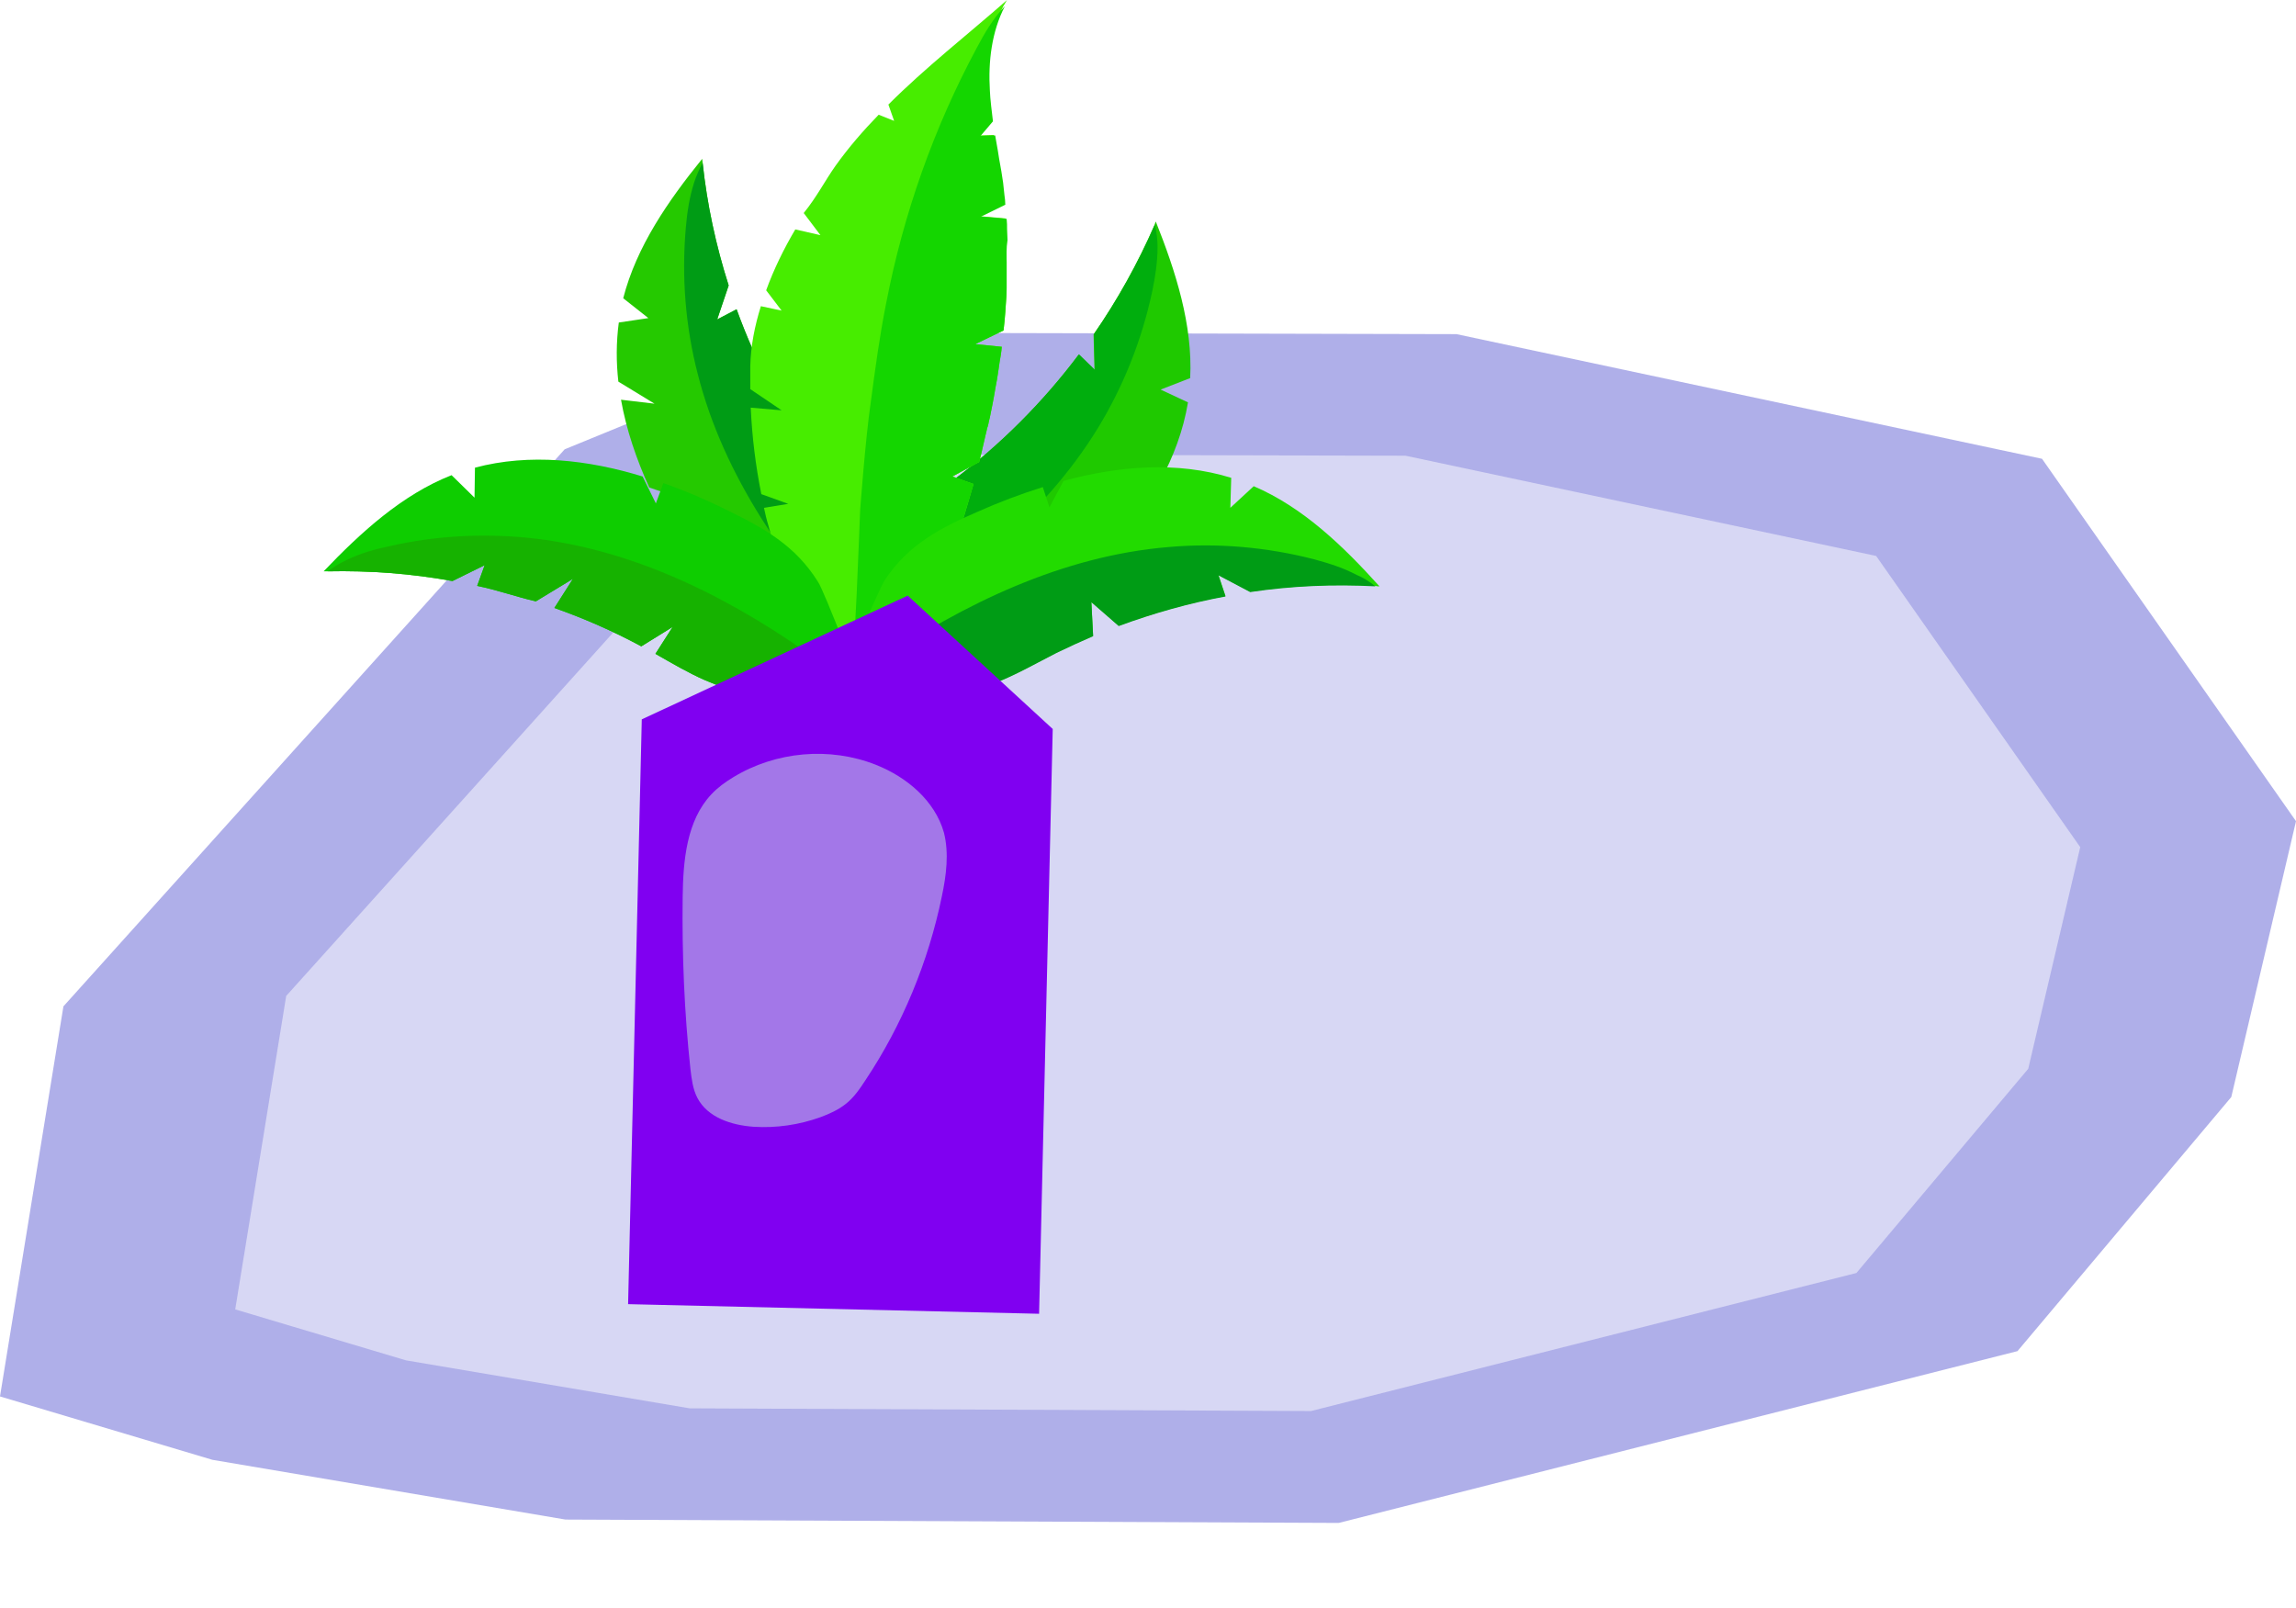
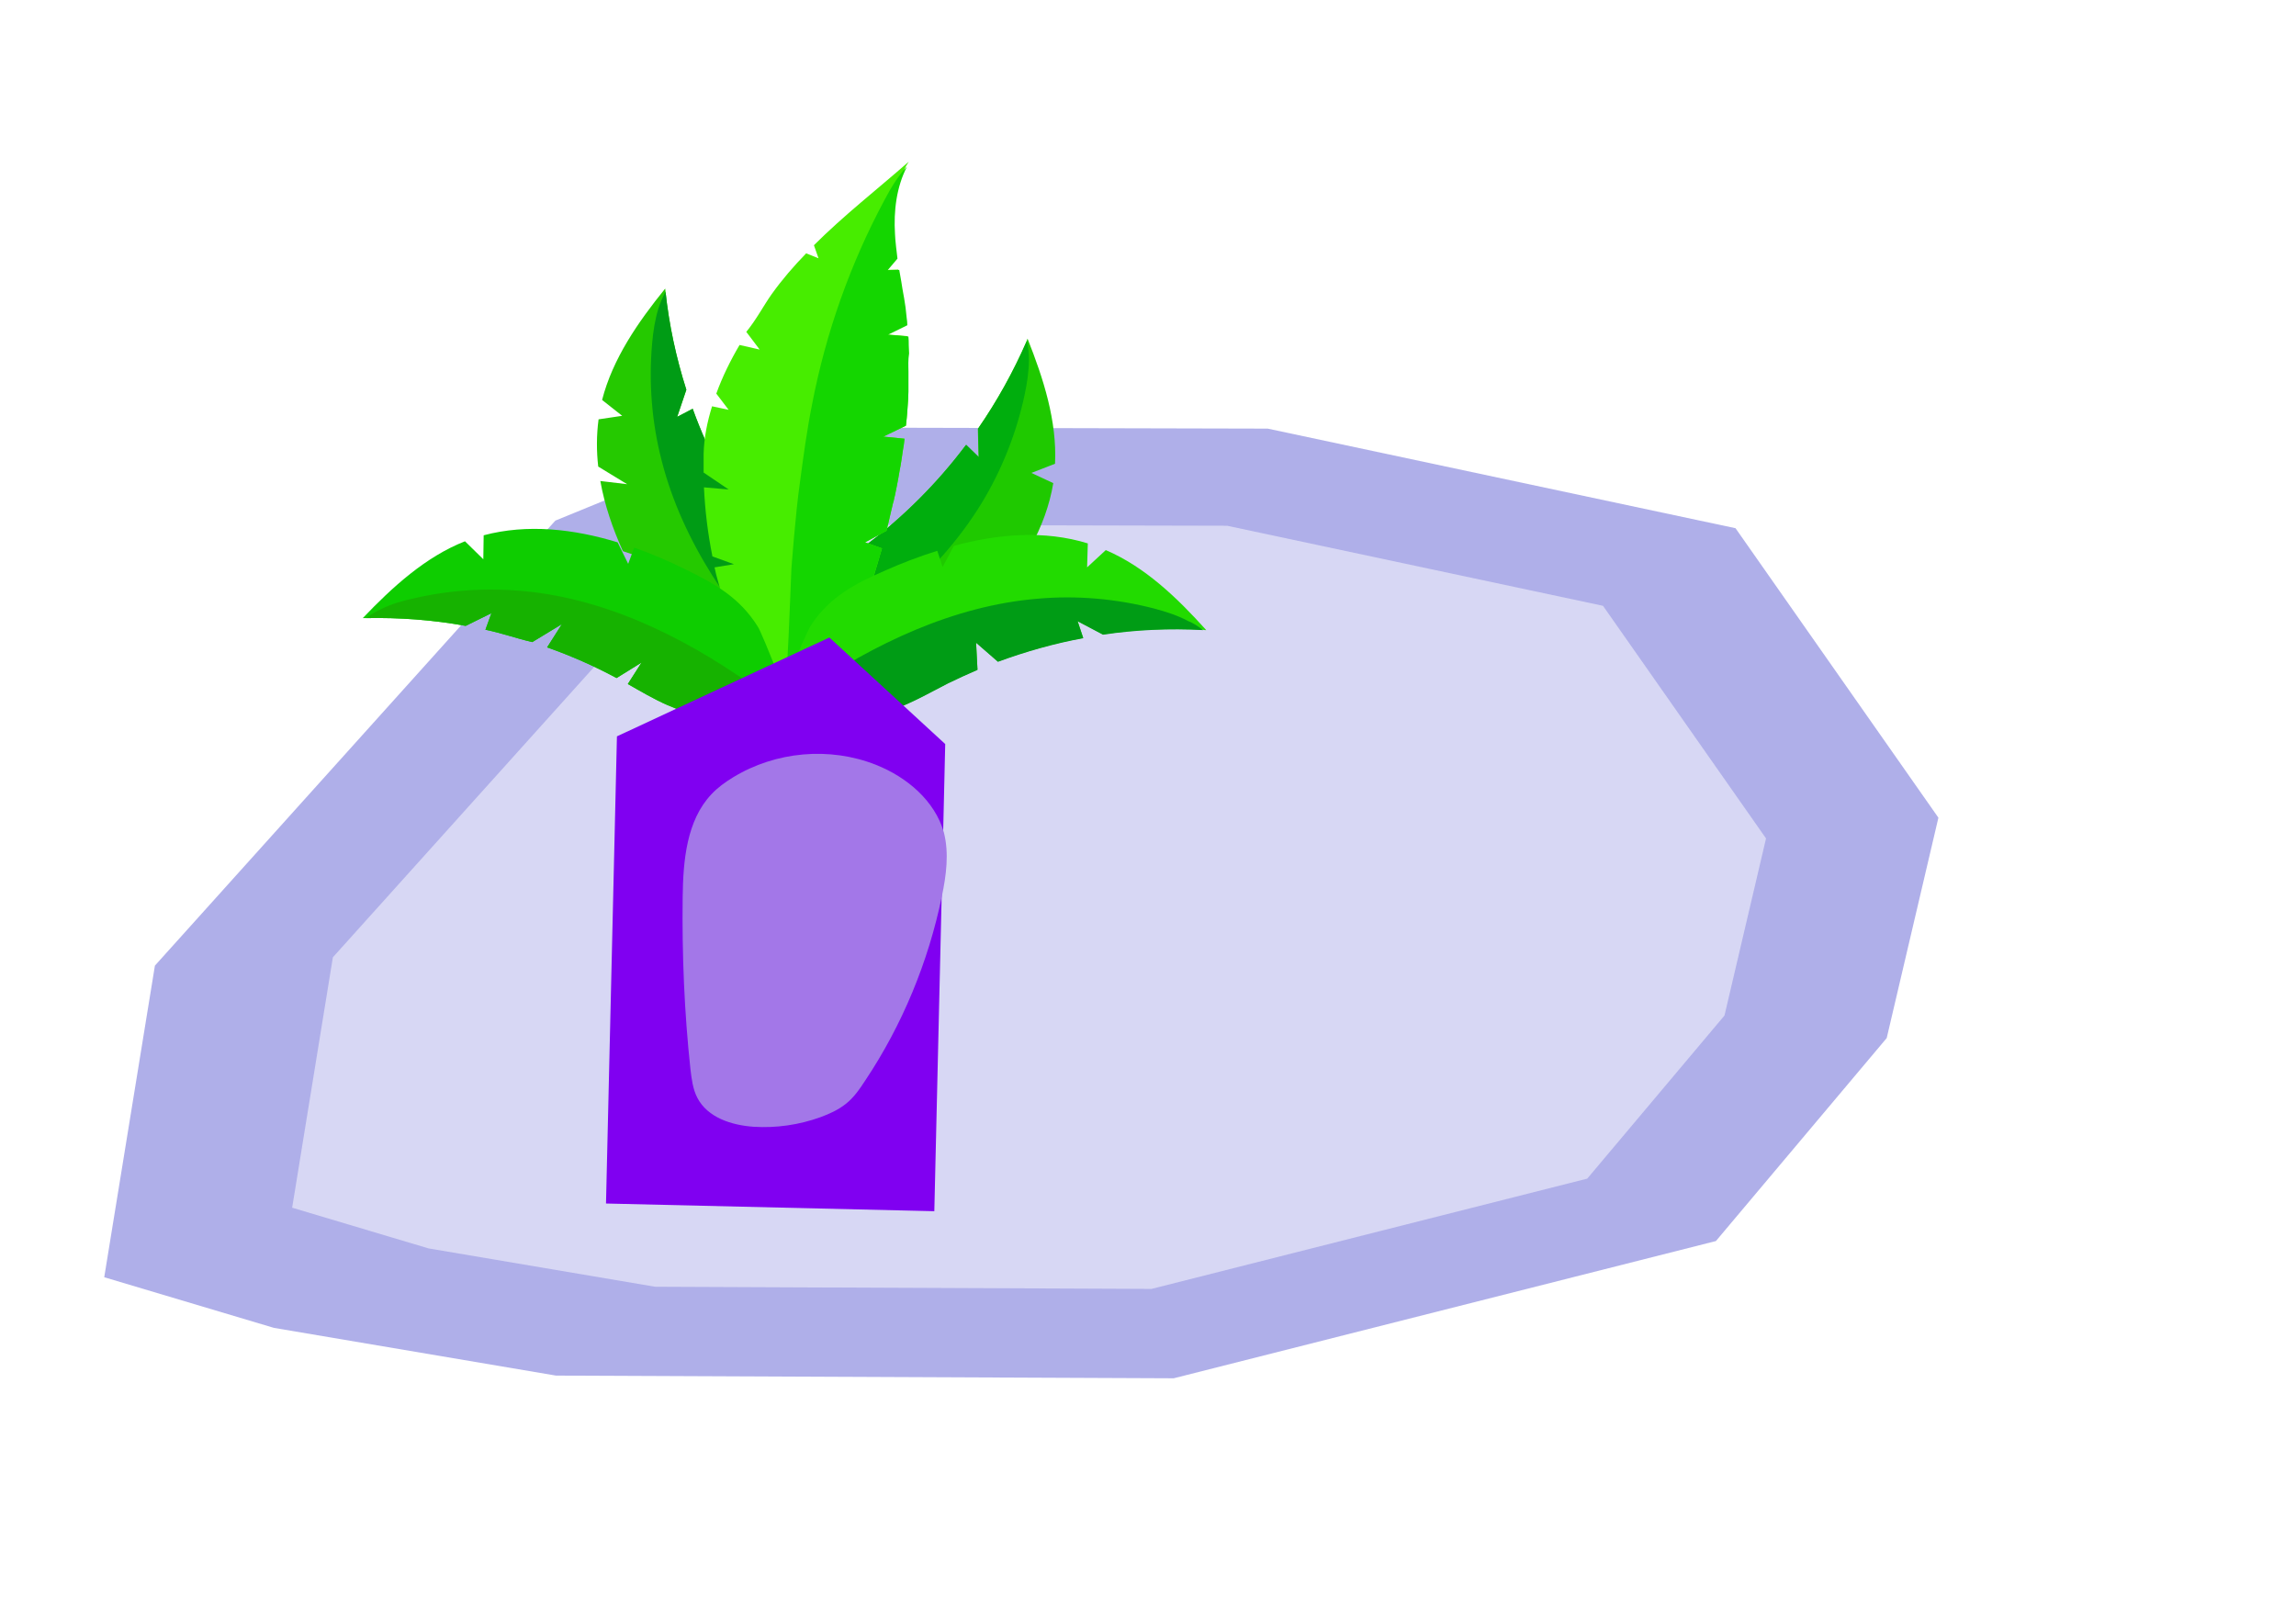
<svg xmlns="http://www.w3.org/2000/svg" xmlns:ns1="http://www.openswatchbook.org/uri/2009/osb" width="115.094mm" height="80.598mm" viewBox="0 0 115.094 80.598" version="1.1" id="svg8">
  <defs id="defs2">
    <linearGradient id="linearGradient3272" ns1:paint="solid">
      <stop style="stop-color:#808000;stop-opacity:1;" offset="0" id="stop3270" />
    </linearGradient>
    <clipPath clipPathUnits="userSpaceOnUse" id="clipPath1593">
      <path style="fill:none;stroke:#000000;stroke-width:1.852px;stroke-linecap:butt;stroke-linejoin:miter;stroke-opacity:1" d="M -115.631,674.623 286.731,265.636 659.526,697.004 Z" id="path1595" clip-path="none" />
    </clipPath>
    <clipPath clipPathUnits="userSpaceOnUse" id="clipPath1489">
      <rect style="opacity:1;fill:none;fill-opacity:1;stroke:#2a2aff;stroke-width:1.637;stroke-miterlimit:4;stroke-dasharray:none;stroke-opacity:1" id="rect1491" width="167.572" height="107.581" x="33.287" y="21.547" />
    </clipPath>
  </defs>
  <g id="layer1" transform="translate(-51.3473,-33.11974)">
-     <g id="g1678" transform="matrix(0.7718135,0,0,0.7718135,17.83309,14.0551)" clip-path="url(#clipPath1489)">
+     <g id="g1678" transform="matrix(0.6165642,0,0,0.6165642,29.79995,25.99601)" clip-path="url(#clipPath1489)">
      <path style="opacity:1;fill:#afafe9;fill-opacity:1;stroke:none;stroke-width:0.657;stroke-miterlimit:4;stroke-dasharray:none;stroke-opacity:1" d="m 176.049,54.501 16.495,23.538 -4.203,17.918 -13.886,16.504 -44.083,11.159 -50.223,-0.219 -22.93,-3.88 -13.797,-4.117 4.12,-25.337 32.555,-36.182 18.494,-7.574 39.425,0.093 z" id="path1006" />
      <path id="path919" d="m 165.275,60.811 13.255,18.914 -3.378,14.399 -11.158,13.262 -35.424,8.967 -40.358,-0.176 -18.426,-3.118 L 58.7,109.75 62.011,89.39 88.172,60.314 103.033,54.228 l 31.681,0.074 z" style="opacity:1;fill:#d7d7f4;fill-opacity:1;stroke:none;stroke-width:0.528;stroke-miterlimit:4;stroke-dasharray:none;stroke-opacity:1" />
      <g transform="matrix(3.140753,0,0,3.140753,-364.2201,-146.5524)" id="g917">
        <g id="g2696" transform="matrix(0.09124242,0,0,0.09124242,76.59209,21.59686)">
          <g id="g2668">
            <path id="path2664" d="m 786.2,514.5 c 0,0.2 -24.9,-5.8 -27.2,-6.8 -8.7,-4 -13.4,-10.3 -18.6,-18.1 -2.8,-4.3 -5.6,-8.9 -8,-13.7 l 4.3,-2.3 -6.5,-2.2 c -2.9,-6.4 -5.2,-13.1 -6.4,-19.9 l 7.6,0.9 -8.2,-5 c -0.5,-4.4 -0.5,-8.9 0.1,-13.4 0,0 0,0 0,0 l 6.7,-1 -5.7,-4.5 c 3,-11.7 10.2,-22.1 17.9,-31.6 0,0.3 0.1,0.6 0.1,0.9 1,9.4 3,18.7 5.9,27.8 l -2.6,7.7 4.4,-2.3 c 4.6,12.7 11,24.8 18.9,35.7 3.1,4.2 6.4,8.3 9.1,12.8 6.7,11.1 7.7,22.3 8,34.8 0.2,0.1 0.2,0.1 0.2,0.2 z" style="fill:#25c900" />
            <path id="path2666" d="m 786.2,514.3 c -3,-2.3 -5.7,-5 -8.3,-7.7 -16.5,-17.4 -30.8,-37.7 -36.7,-60.9 -2.8,-10.8 -3.7,-22.1 -2.7,-33.3 0.3,-3.4 0.8,-6.7 1.8,-9.9 0.5,-1.6 1.2,-3.2 2,-4.7 1,9.4 3,18.7 5.9,27.8 l -2.6,7.7 4.4,-2.3 c 4.6,12.7 11,24.8 18.9,35.7 3.1,4.2 6.4,8.3 9.1,12.8 6.9,11 7.9,22.2 8.2,34.8 z" style="fill:#009c15" />
          </g>
          <g id="g2674">
            <path id="path2670" d="m 768.6,510.4 c -0.1,0.2 25.5,1.8 28,1.5 9.5,-1.2 15.9,-5.9 23.1,-11.8 4,-3.3 7.9,-6.9 11.7,-10.7 l -3.5,-3.4 6.8,-0.2 c 8.6,-9.7 15.5,-21 17.6,-33.7 0,0 0,0 0,0 l -6.2,-2.9 6.7,-2.6 c 0.6,-12.1 -3.3,-24.2 -7.8,-35.5 -0.1,0.3 -0.2,0.5 -0.3,0.8 -3.8,8.7 -8.4,17 -13.8,24.8 l 0.2,8.1 -3.6,-3.5 c -8.1,10.8 -17.8,20.5 -28.6,28.6 -4.2,3.1 -8.6,6.1 -12.5,9.5 -9.7,8.6 -13.9,19 -17.9,30.9 0.2,-0.1 0.2,0 0.1,0.1 z" style="fill:#1fc900" />
            <path id="path2672" d="m 768.7,510.2 c 3.5,-1.3 6.9,-3.1 10.2,-4.9 20.9,-11.8 40.5,-27 53,-47.4 5.8,-9.5 10,-20.1 12.3,-31 0.7,-3.3 1.2,-6.7 1.2,-10 0,-1.7 -0.2,-3.4 -0.6,-5.1 -3.8,8.7 -8.4,17 -13.8,24.8 l 0.2,8.1 -3.6,-3.5 c -8.1,10.8 -17.8,20.5 -28.6,28.6 -4.2,3.1 -8.6,6.1 -12.5,9.5 -9.6,8.5 -13.8,19 -17.8,30.9 z" style="fill:#00ae0d" />
          </g>
          <g id="g2680">
            <path id="path2676" d="m 811.2,420.4 c 0,0.7 0,1.4 0,2.2 0,0.5 0,0.9 0,1.4 0,0.3 0,0.5 0,0.8 0,0.5 0,1 0,1.4 0,1.3 -0.1,2.6 -0.2,3.9 0,0.5 -0.1,1 -0.1,1.5 0,0.4 -0.1,0.8 -0.1,1.2 0,0.4 -0.1,0.8 -0.1,1.1 -0.1,0.6 -0.1,1.3 -0.2,1.9 l -6.4,3.1 6,0.6 c -0.1,1.2 -0.3,2.4 -0.5,3.5 -0.1,0.5 -0.1,0.9 -0.2,1.4 -0.1,0.9 -0.3,1.8 -0.4,2.6 -0.1,0.5 -0.2,1.1 -0.3,1.6 -0.1,0.8 -0.3,1.5 -0.4,2.3 -0.1,0.6 -0.2,1.1 -0.3,1.6 -0.2,1 -0.4,2 -0.6,3 -0.1,0.3 -0.1,0.5 -0.2,0.8 -0.1,0.5 -0.2,1.1 -0.4,1.6 -0.1,0.6 -0.3,1.2 -0.4,1.7 -0.2,0.9 -0.4,1.7 -0.6,2.6 -0.1,0.4 -0.2,0.9 -0.3,1.3 -0.2,0.7 -0.3,1.3 -0.5,2 0,0 0,0 0,0.1 l -6.1,3.3 4.8,1.7 c -0.4,1.4 -0.8,2.7 -1.2,4.1 -0.2,0.7 -0.4,1.4 -0.6,2 -0.2,0.7 -0.4,1.4 -0.7,2.2 -0.4,1.3 -0.8,2.5 -1.2,3.8 -0.2,0.7 -0.5,1.4 -0.7,2.1 -0.1,0.4 -0.3,0.9 -0.4,1.3 -0.5,1.6 -1.1,3.2 -1.7,4.7 -0.5,1.3 -0.9,2.6 -1.4,3.9 -0.5,1.3 -1,2.6 -1.5,3.9 -0.5,1.3 -1,2.6 -1.5,3.9 -1.5,3.8 -3.1,7.7 -5.6,10.9 -2.3,3 -6.2,4.9 -10,5.4 -0.3,0.1 -0.7,0.1 -1,0.1 -1.7,0.2 -5.8,-6.3 -6.6,-7.6 -1.9,-2.9 -3.8,-6.2 -5,-9.5 -2.6,-7.2 -5.4,-14.3 -7.4,-21.8 -0.4,-1.3 -0.7,-2.6 -1,-4 l 5.5,-0.9 -6.1,-2.2 c -1.3,-6.5 -2.1,-13 -2.4,-19.6 l 7,0.6 -7.1,-4.8 c 0,-1.7 0,-3.5 0,-5.2 0.1,-4.6 1,-9.1 2.4,-13.6 l 4.7,1 -3.5,-4.6 c 1.7,-4.7 4,-9.4 6.6,-13.8 l 5.7,1.3 -3.7,-4.9 c 0,0 -0.1,-0.1 -0.1,-0.1 v 0 c 3,-3.7 4.8,-7.3 7.2,-10.7 3,-4.2 6.3,-8 9.8,-11.6 v 0 l 3.5,1.4 v 0 l -1.3,-3.7 c 8.4,-8.4 17.9,-15.8 26.9,-23.7 -0.3,0.4 -0.5,0.9 -0.8,1.3 -3,5.8 -3.8,12.6 -3.4,19.1 0,0.5 0.1,1.1 0.1,1.6 0.1,0.7 0.1,1.3 0.2,2 0.1,1.1 0.3,2.3 0.4,3.4 l -2.8,3.3 3.3,-0.1 c 0.2,1.1 0.4,2.2 0.6,3.4 0.1,0.6 0.2,1.3 0.3,1.9 0.2,0.9 0.3,1.9 0.5,2.8 0.1,0.9 0.3,1.7 0.4,2.6 0.1,0.9 0.2,1.9 0.3,2.8 0.1,0.7 0.2,1.5 0.2,2.2 l -5.5,2.7 5.8,0.5 c 0.1,0.8 0.1,1.6 0.1,2.4 0,0.8 0.1,1.6 0.1,2.4 0,2 0.1,3.6 0.1,5.2 z" style="fill:#47ed00" />
            <path id="path2678" d="m 811.2,420.4 c 0,0.7 0,1.4 0,2.2 0,0.5 0,0.9 0,1.4 0,0.3 0,0.5 0,0.8 0,0.5 0,1 0,1.4 0,1.3 -0.1,2.6 -0.2,3.9 0,0.5 -0.1,1 -0.1,1.5 0,0.4 -0.1,0.8 -0.1,1.2 0,0.4 -0.1,0.8 -0.1,1.1 -0.1,0.6 -0.1,1.3 -0.2,1.9 l -6.4,3.1 6,0.6 c -0.1,1.2 -0.3,2.4 -0.5,3.5 -0.1,0.5 -0.1,0.9 -0.2,1.4 -0.1,0.9 -0.3,1.8 -0.4,2.6 -0.1,0.5 -0.2,1.1 -0.3,1.6 -0.1,0.8 -0.3,1.5 -0.4,2.3 -0.1,0.6 -0.2,1.1 -0.3,1.6 -0.2,1 -0.4,2 -0.6,3 -0.1,0.3 -0.1,0.5 -0.2,0.8 -0.1,0.5 -0.2,1.1 -0.4,1.6 -0.1,0.6 -0.3,1.2 -0.4,1.7 -0.2,0.9 -0.4,1.7 -0.6,2.6 -0.1,0.4 -0.2,0.9 -0.3,1.3 -0.2,0.7 -0.3,1.3 -0.5,2 0,0 0,0 0,0.1 l -6.1,3.3 4.8,1.7 c -0.4,1.4 -0.8,2.7 -1.2,4.1 -0.2,0.7 -0.4,1.4 -0.6,2 -0.2,0.7 -0.4,1.4 -0.7,2.2 -0.4,1.3 -0.8,2.5 -1.2,3.8 -0.2,0.7 -0.5,1.4 -0.7,2.1 -0.1,0.4 -0.3,0.9 -0.4,1.3 -0.5,1.6 -1.1,3.2 -1.7,4.7 -0.5,1.3 -0.9,2.6 -1.4,3.9 -0.5,1.3 -1,2.6 -1.5,3.9 -0.5,1.3 -1,2.6 -1.5,3.9 -1.5,3.8 -3.1,7.7 -5.6,10.9 -2.3,3 -6.2,4.9 -10,5.4 -0.1,-1.2 -0.2,-2.4 -0.2,-3.5 -0.4,-6.5 -0.2,-13 0.2,-19.5 0.3,-6.4 0.8,-19.3 0.8,-19.3 0,0 1.2,-16.2 2.4,-24.4 1,-7.5 2,-15 3.5,-22.5 3.9,-20.2 10.8,-39.7 20.5,-57.8 1.8,-3.4 3.8,-6.8 6.4,-9.5 -3,5.8 -3.8,12.6 -3.4,19.1 0,0.5 0.1,1.1 0.1,1.6 0.1,0.7 0.1,1.3 0.2,2 0.1,1.1 0.3,2.3 0.4,3.4 l -2.8,3.3 3.3,-0.1 c 0.2,1.1 0.4,2.2 0.6,3.4 0.1,0.6 0.2,1.3 0.3,1.9 0.2,0.9 0.3,1.9 0.5,2.8 0.1,0.9 0.3,1.7 0.4,2.6 0.1,0.9 0.2,1.9 0.3,2.8 0.1,0.7 0.2,1.5 0.2,2.2 l -5.5,2.7 5.8,0.5 c 0.1,0.8 0.1,1.6 0.1,2.4 0,0.8 0.1,1.6 0.1,2.4 -0.3,1.9 -0.2,3.5 -0.2,5.1 z" style="fill:#14d600" />
          </g>
          <g id="g2688">
            <g id="g2684">
              <path id="path2682" d="m 895.7,493.8 c -0.3,0 -0.6,0 -0.9,-0.1 -9.5,-0.5 -19,-0.1 -28.4,1.3 l -7.2,-3.8 1.6,4.8 c -8.2,1.5 -16.3,3.8 -24.2,6.7 l -6.2,-5.4 0.4,7.7 c -2.8,1.2 -5.6,2.5 -8.3,3.8 -4.7,2.4 -9.2,5 -14.1,6.9 -12,4.8 -23.2,3.9 -35.7,2.2 -0.1,0 -0.1,0 -0.2,0 -0.2,0 9.7,-23.6 11.2,-25.7 5.3,-7.9 12.4,-11.6 20.9,-15.3 4.7,-2.1 9.7,-4 14.8,-5.6 l 1.5,4.6 3.2,-6 c 12.5,-3.4 25.7,-4.5 38,-0.7 0,0 0,0 0,0 l -0.2,6.8 5.3,-4.9 c 11.2,4.8 20.3,13.6 28.5,22.7 z" style="fill:#22db00" />
            </g>
            <path id="path2686" d="m 894.8,493.8 c -9.5,-0.5 -19,-0.1 -28.4,1.3 l -7.2,-3.8 1.6,4.8 c -8.2,1.5 -16.3,3.8 -24.2,6.7 l -6.2,-5.4 0.4,7.7 c -2.8,1.2 -5.6,2.5 -8.3,3.8 -4.7,2.4 -9.2,5 -14.1,6.9 -12,4.8 -23.2,3.9 -35.7,2.2 2.7,-2.6 5.8,-4.8 9,-6.9 19.8,-13.4 42.2,-24.2 66.1,-26.2 11.1,-1 22.4,0 33.2,2.8 3.3,0.9 6.5,1.9 9.5,3.5 1.5,0.6 2.9,1.5 4.3,2.6 z" style="fill:#009c15" />
          </g>
          <g id="g2694">
            <path id="path2690" d="m 778.7,518.5 c -0.1,0 -0.1,0 -0.2,0 -12.5,1.3 -23.7,1.8 -35.6,-3.4 -3.9,-1.7 -7.6,-3.9 -11.3,-6 l 3.9,-6.1 -7.1,4.4 c -6.3,-3.4 -12.9,-6.3 -19.7,-8.7 l 4.2,-6.6 -8.4,5.1 v 0 c -4.4,-1 -8.8,-2.6 -13.3,-3.5 l 1.7,-4.7 -7.3,3.6 c -9.3,-1.7 -18.8,-2.4 -28.3,-2.2 -0.3,0 -0.6,0 -0.9,0 8.4,-8.8 17.8,-17.4 29,-21.8 l 5.2,5.1 0.1,-6.8 c 0,0 0,0 0,0 12.4,-3.3 25.6,-1.8 38,2 l 3,6.1 1.7,-4.6 c 5.1,1.8 10,3.9 14.6,6.2 8.4,4.1 15.3,8 20.4,16.1 1.4,1.9 10.5,25.7 10.3,25.8 z" style="fill:#0ecd00" />
            <path id="path2692" d="m 778.5,518.5 c -12.5,1.3 -23.7,1.8 -35.6,-3.4 -3.9,-1.7 -7.6,-3.9 -11.3,-6 l 3.9,-6.1 -7.1,4.4 c -6.3,-3.4 -12.9,-6.3 -19.7,-8.7 l 4.2,-6.6 -8.4,5.1 v 0 c -4.4,-1 -8.8,-2.6 -13.3,-3.5 l 1.7,-4.7 -7.3,3.6 c -9.3,-1.7 -18.8,-2.4 -28.3,-2.2 1.4,-1 2.8,-1.9 4.4,-2.6 3,-1.5 6.3,-2.4 9.6,-3.1 10.9,-2.5 22.2,-3 33.3,-1.7 23.8,2.9 45.8,14.4 65.1,28.5 3.1,2 6.2,4.3 8.8,7 z" style="fill:#16b200" />
          </g>
        </g>
        <path style="fill:#8000f1;fill-opacity:1;stroke:none;stroke-width:1.465;stroke-miterlimit:4;stroke-dasharray:none;stroke-opacity:1" d="m 151.279,81.696 -8.499,-0.199 0.283,-12.094 5.499,-2.559 2.999,2.758 z" id="rect3224" />
      </g>
      <g id="g1468" transform="matrix(0.03645107,0.3056275,-0.2956129,0.03768594,299.2038,-300.399)">
        <g id="g1382" transform="translate(653.125,-162.5)">
          <path id="path1364" d="m 741.4,763.4 h -0.2 c 0,0 0,0 0.2,0 z" style="fill:#833500" />
        </g>
      </g>
    </g>
    <path id="path1380" d="m 95.26,71.462 c -2.316,-0.917 -5.029,-0.678 -7.167,0.628 -0.402,0.247 -0.767,0.508 -1.088,0.852 -1.24,1.317 -1.415,3.318 -1.437,5.157 -0.036,2.875 0.082,5.748 0.389,8.614 0.059,0.492 0.119,1.001 0.344,1.436 0.516,1.004 1.734,1.383 2.829,1.458 1.129,0.07 2.265,-0.093 3.34,-0.479 0.446,-0.164 0.888,-0.363 1.266,-0.661 0.41,-0.32 0.704,-0.749 0.995,-1.196 1.843,-2.766 3.155,-5.928 3.831,-9.223 0.22,-1.044 0.364,-2.15 0.103,-3.186 -0.45,-1.601 -1.868,-2.792 -3.406,-3.399 z" style="fill:#a377e8;stroke-width:0.174" />
  </g>
</svg>
